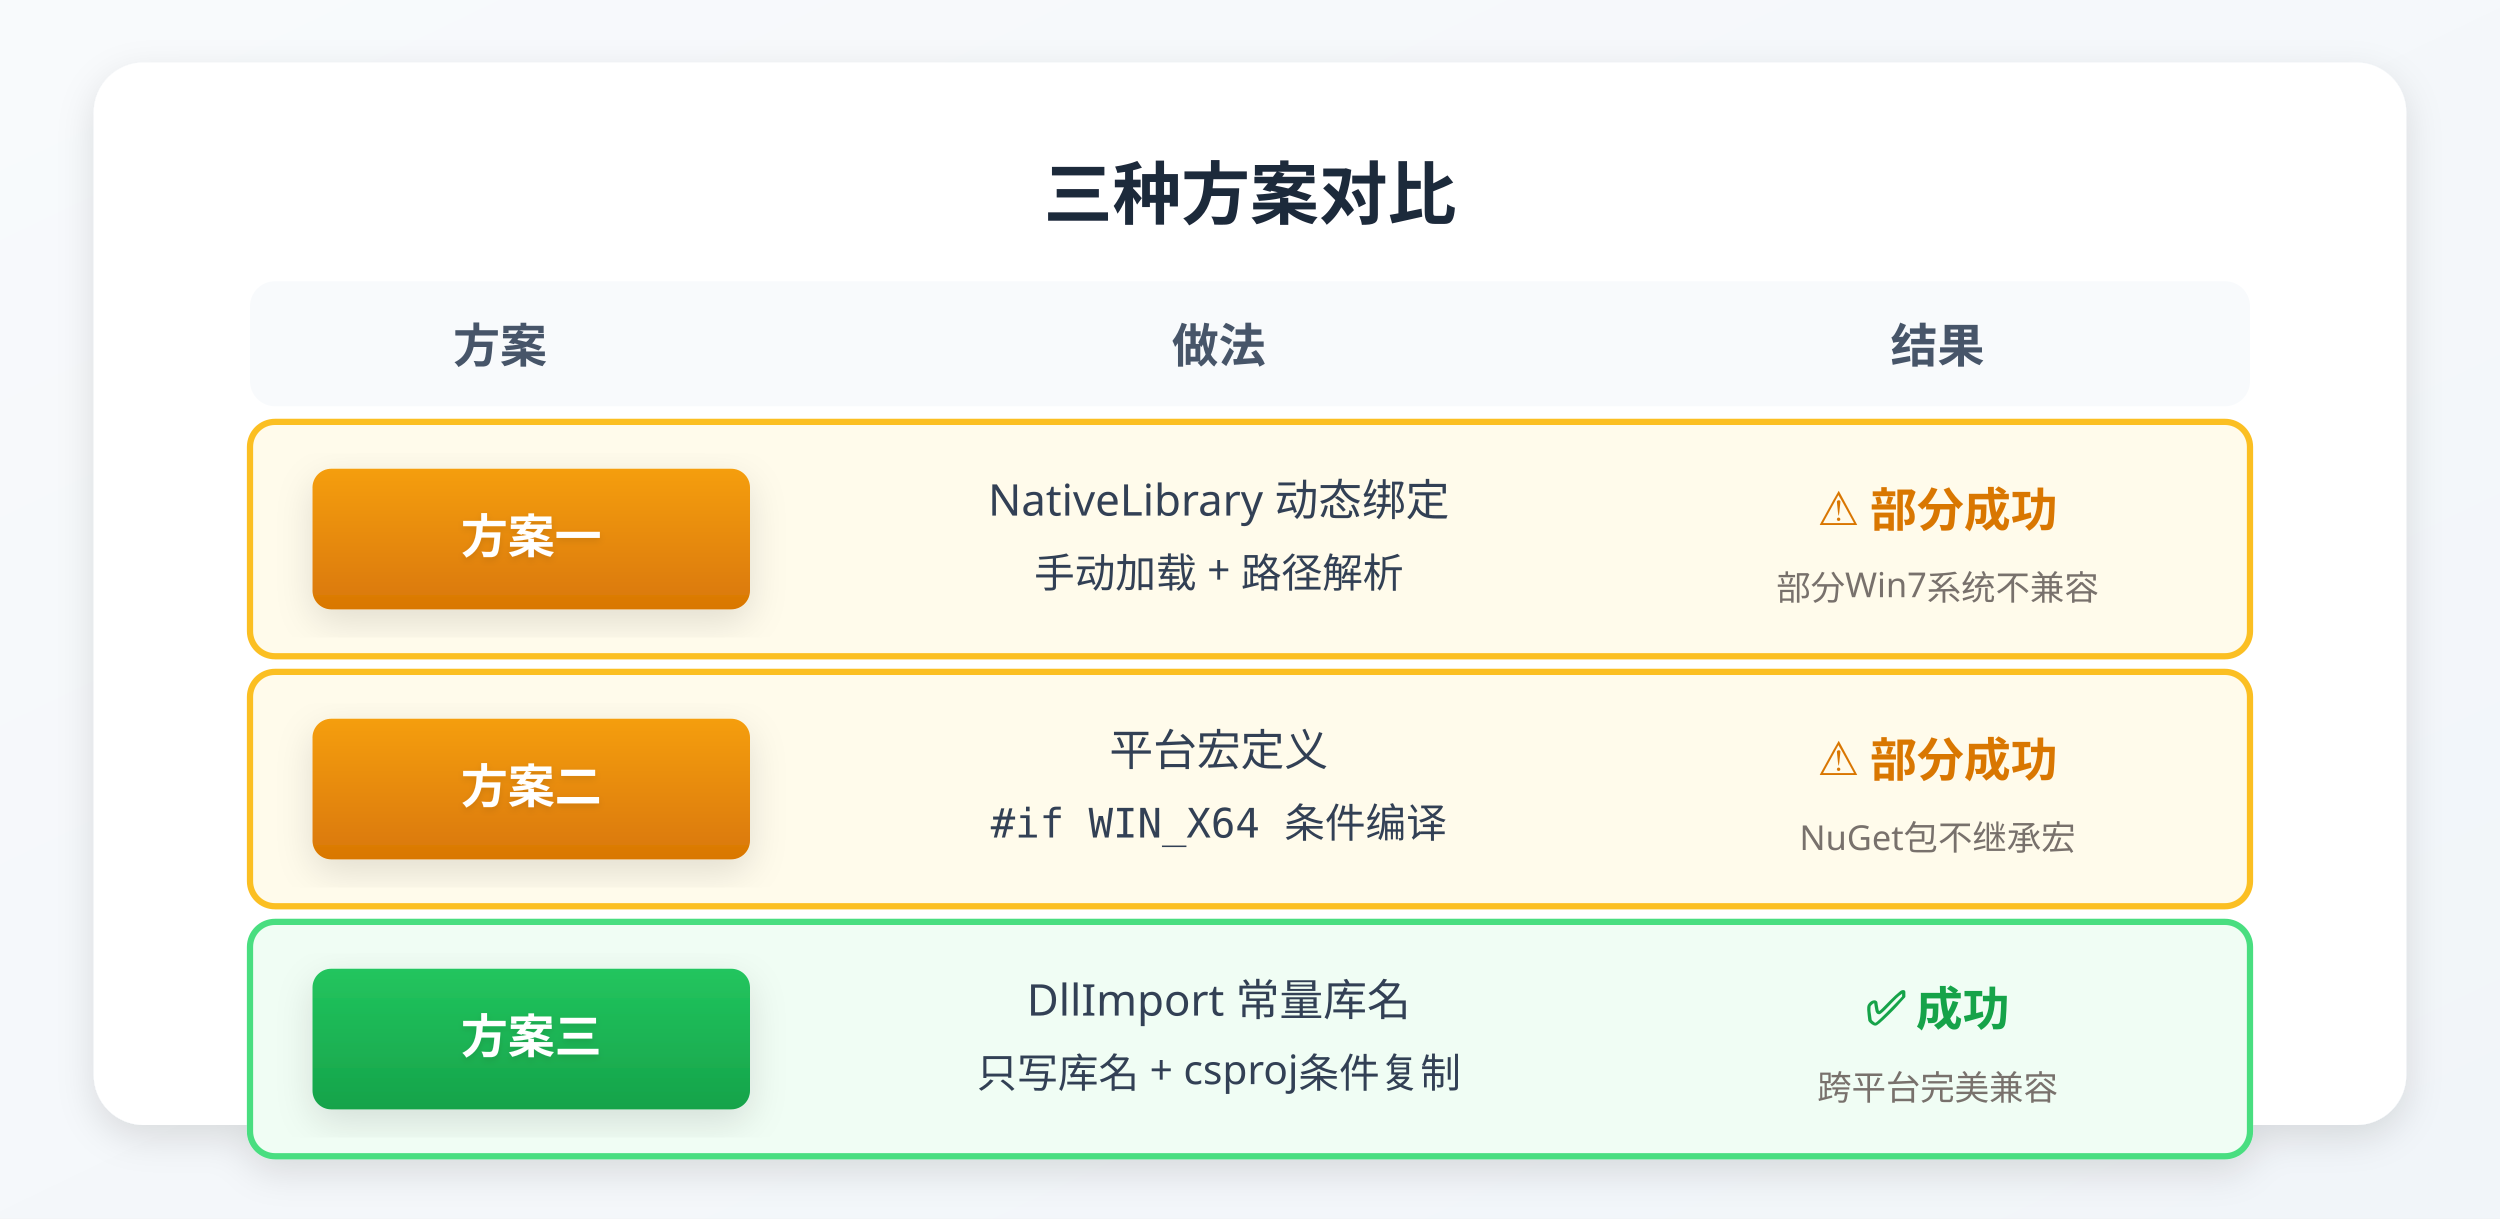
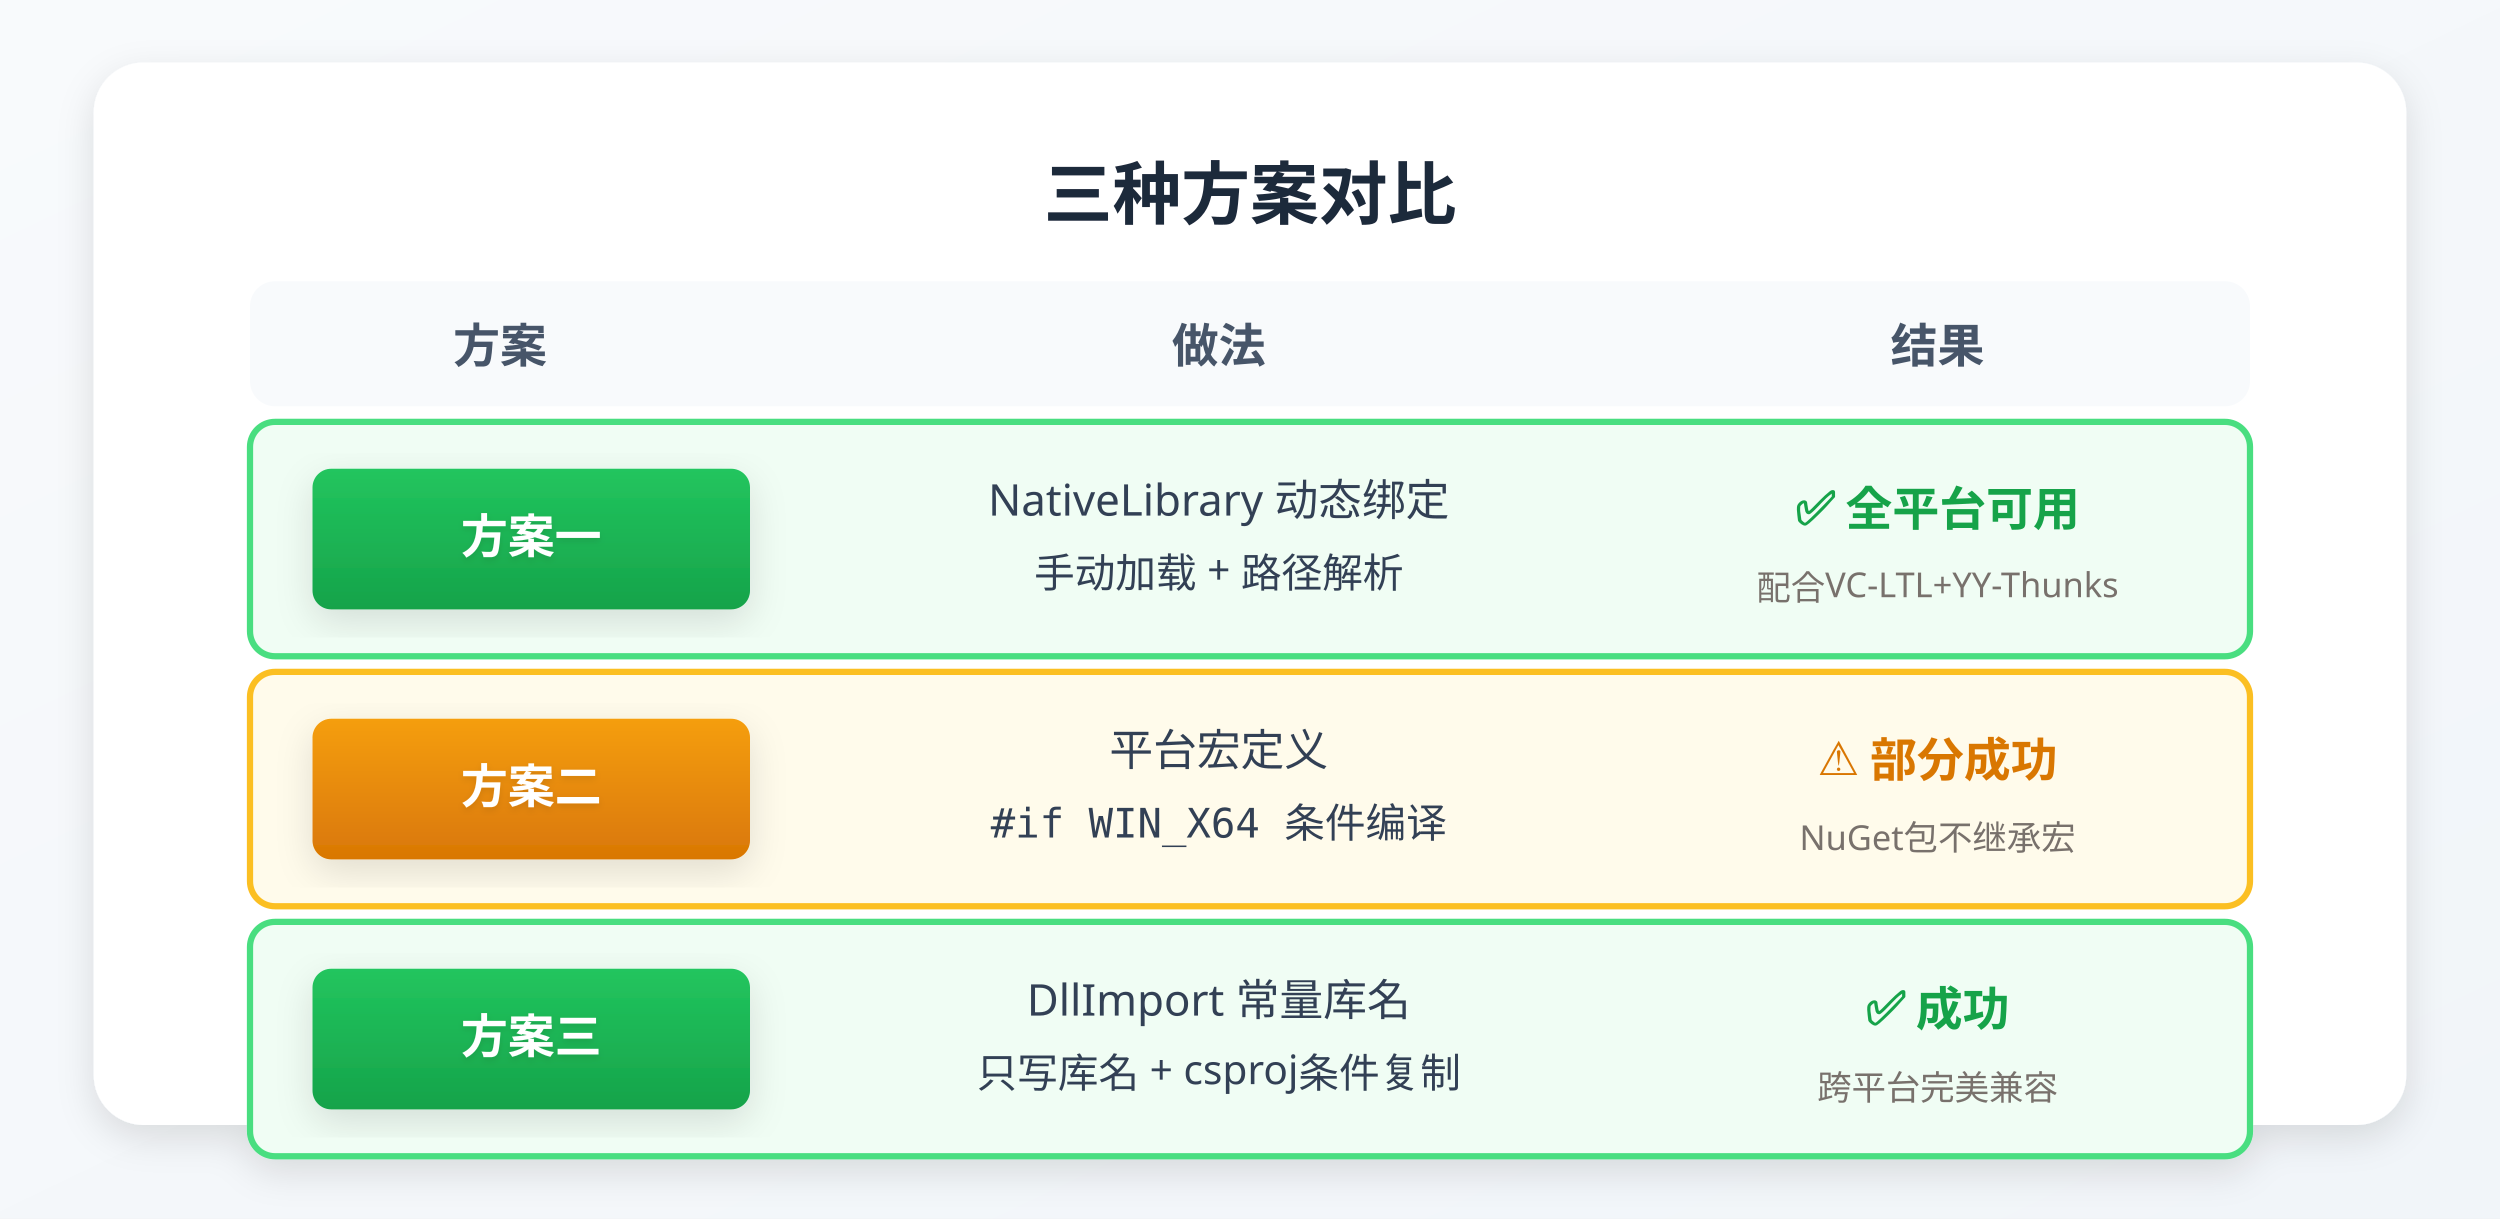
<svg xmlns="http://www.w3.org/2000/svg" height="390" viewBox="0 0 800 390" width="800">
  <defs>
    <linearGradient id="bgGradient" x1="0%" y1="0%" x2="100%" y2="100%">
      <stop offset="0%" stop-color="#f8fafc" />
      <stop offset="100%" stop-color="#f1f5f9" />
    </linearGradient>
    <linearGradient id="successGrad" x1="0%" y1="0%" x2="0%" y2="100%">
      <stop offset="0%" stop-color="#22c55e" />
      <stop offset="100%" stop-color="#16a34a" />
    </linearGradient>
    <linearGradient id="warningGrad" x1="0%" y1="0%" x2="0%" y2="100%">
      <stop offset="0%" stop-color="#f59e0b" />
      <stop offset="100%" stop-color="#d97706" />
    </linearGradient>
    <filter id="cardShadow" x="-20%" y="-20%" width="140%" height="140%">
      <feDropShadow dx="0" dy="4" stdDeviation="6" flood-opacity="0.12" />
    </filter>
    <filter id="textShadow" x="-20%" y="-20%" width="140%" height="140%">
      <feDropShadow dx="0" dy="1" stdDeviation="1" flood-opacity="0.1" />
    </filter>
  </defs>
  <rect fill="url(#bgGradient)" width="800" height="390" />
  <g transform="translate(30, 20)" filter="url(#cardShadow)">
    <rect fill="white" rx="16" width="740" height="340" />
    <text fill="#1e293b" font-family="Microsoft YaHei, sans-serif" font-size="22" font-weight="bold" text-anchor="middle" x="370" y="50">三种方案对比</text>
    <rect fill="#f8fafc" x="50" y="70" width="640" height="40" rx="8" />
    <text fill="#475569" font-family="Microsoft YaHei, sans-serif" font-size="15" font-weight="bold" text-anchor="middle" x="130" y="96">方案</text>
    <text fill="#475569" font-family="Microsoft YaHei, sans-serif" font-size="15" font-weight="bold" text-anchor="middle" x="360" y="96">做法</text>
    <text fill="#475569" font-family="Microsoft YaHei, sans-serif" font-size="15" font-weight="bold" text-anchor="middle" x="590" y="96">结果</text>
-     <rect fill="#fffbeb" stroke="#fbbf24" stroke-width="2" x="50" y="115" width="640" height="75" rx="8" />
+     <rect fill="#f0fdf4" stroke="#4ade80" stroke-width="2" x="50" y="115" width="640" height="75" rx="8" />
    <g transform="translate(50, 115)">
-       <rect fill="url(#warningGrad)" rx="6" x="20" y="15" width="140" height="45" filter="url(#cardShadow)" />
+       <rect fill="url(#successGrad)" rx="6" x="20" y="15" width="140" height="45" filter="url(#cardShadow)" />
      <text fill="white" font-family="Microsoft YaHei, sans-serif" font-size="15" font-weight="bold" text-anchor="middle" x="90" y="42" filter="url(#textShadow)">方案一</text>
    </g>
    <text fill="#334155" font-family="Microsoft YaHei, sans-serif" font-size="14" text-anchor="middle" x="360" y="145">NativeLibrary 动态绑定</text>
    <text fill="#334155" font-family="Microsoft YaHei, sans-serif" font-size="13" text-anchor="middle" x="360" y="168">手动加载 + 路径解析</text>
-     <text fill="#d97706" font-family="Microsoft YaHei, sans-serif" font-size="15" font-weight="bold" text-anchor="middle" x="590" y="148">⚠️ 部分成功</text>
-     <text fill="#78716c" font-family="Microsoft YaHei, sans-serif" font-size="11" text-anchor="middle" x="590" y="172">部分Win7系统不兼容</text>
+     <text fill="#16a34a" font-family="Microsoft YaHei, sans-serif" font-size="15" font-weight="bold" text-anchor="middle" x="590" y="148">✅ 全平台可用</text>
+     <text fill="#78716c" font-family="Microsoft YaHei, sans-serif" font-size="11" text-anchor="middle" x="590" y="172">配合VC-LTL+YY-Thunks</text>
    <rect fill="#fffbeb" stroke="#fbbf24" stroke-width="2" x="50" y="195" width="640" height="75" rx="8" />
    <g transform="translate(50, 195)">
      <rect fill="url(#warningGrad)" rx="6" x="20" y="15" width="140" height="45" filter="url(#cardShadow)" />
      <text fill="white" font-family="Microsoft YaHei, sans-serif" font-size="15" font-weight="bold" text-anchor="middle" x="90" y="42" filter="url(#textShadow)">方案二</text>
    </g>
    <text fill="#334155" font-family="Microsoft YaHei, sans-serif" font-size="14" text-anchor="middle" x="360" y="225">平台宏定义</text>
    <text fill="#334155" font-family="Consolas, monospace" font-size="13" text-anchor="middle" x="360" y="248">#if WIN_X64 条件编译</text>
    <text fill="#d97706" font-family="Microsoft YaHei, sans-serif" font-size="15" font-weight="bold" text-anchor="middle" x="590" y="228">⚠️ 部分成功</text>
    <text fill="#78716c" font-family="Microsoft YaHei, sans-serif" font-size="11" text-anchor="middle" x="590" y="252">NuGet包不继承宏</text>
    <rect fill="#f0fdf4" stroke="#4ade80" stroke-width="2" x="50" y="275" width="640" height="75" rx="8" />
    <g transform="translate(50, 275)">
      <rect fill="url(#successGrad)" rx="6" x="20" y="15" width="140" height="45" filter="url(#cardShadow)" />
      <text fill="white" font-family="Microsoft YaHei, sans-serif" font-size="15" font-weight="bold" text-anchor="middle" x="90" y="42" filter="url(#textShadow)">方案三</text>
    </g>
    <text fill="#334155" font-family="Microsoft YaHei, sans-serif" font-size="14" text-anchor="middle" x="360" y="305">DllImport 常量库名</text>
    <text fill="#334155" font-family="Microsoft YaHei, sans-serif" font-size="13" text-anchor="middle" x="360" y="328">只写库名 + csproj条件复制</text>
    <text fill="#16a34a" font-family="Microsoft YaHei, sans-serif" font-size="15" font-weight="bold" text-anchor="middle" x="590" y="308">✅ 成功</text>
    <text fill="#78716c" font-family="Microsoft YaHei, sans-serif" font-size="11" text-anchor="middle" x="590" y="332">跨平台完美兼容</text>
  </g>
</svg>
